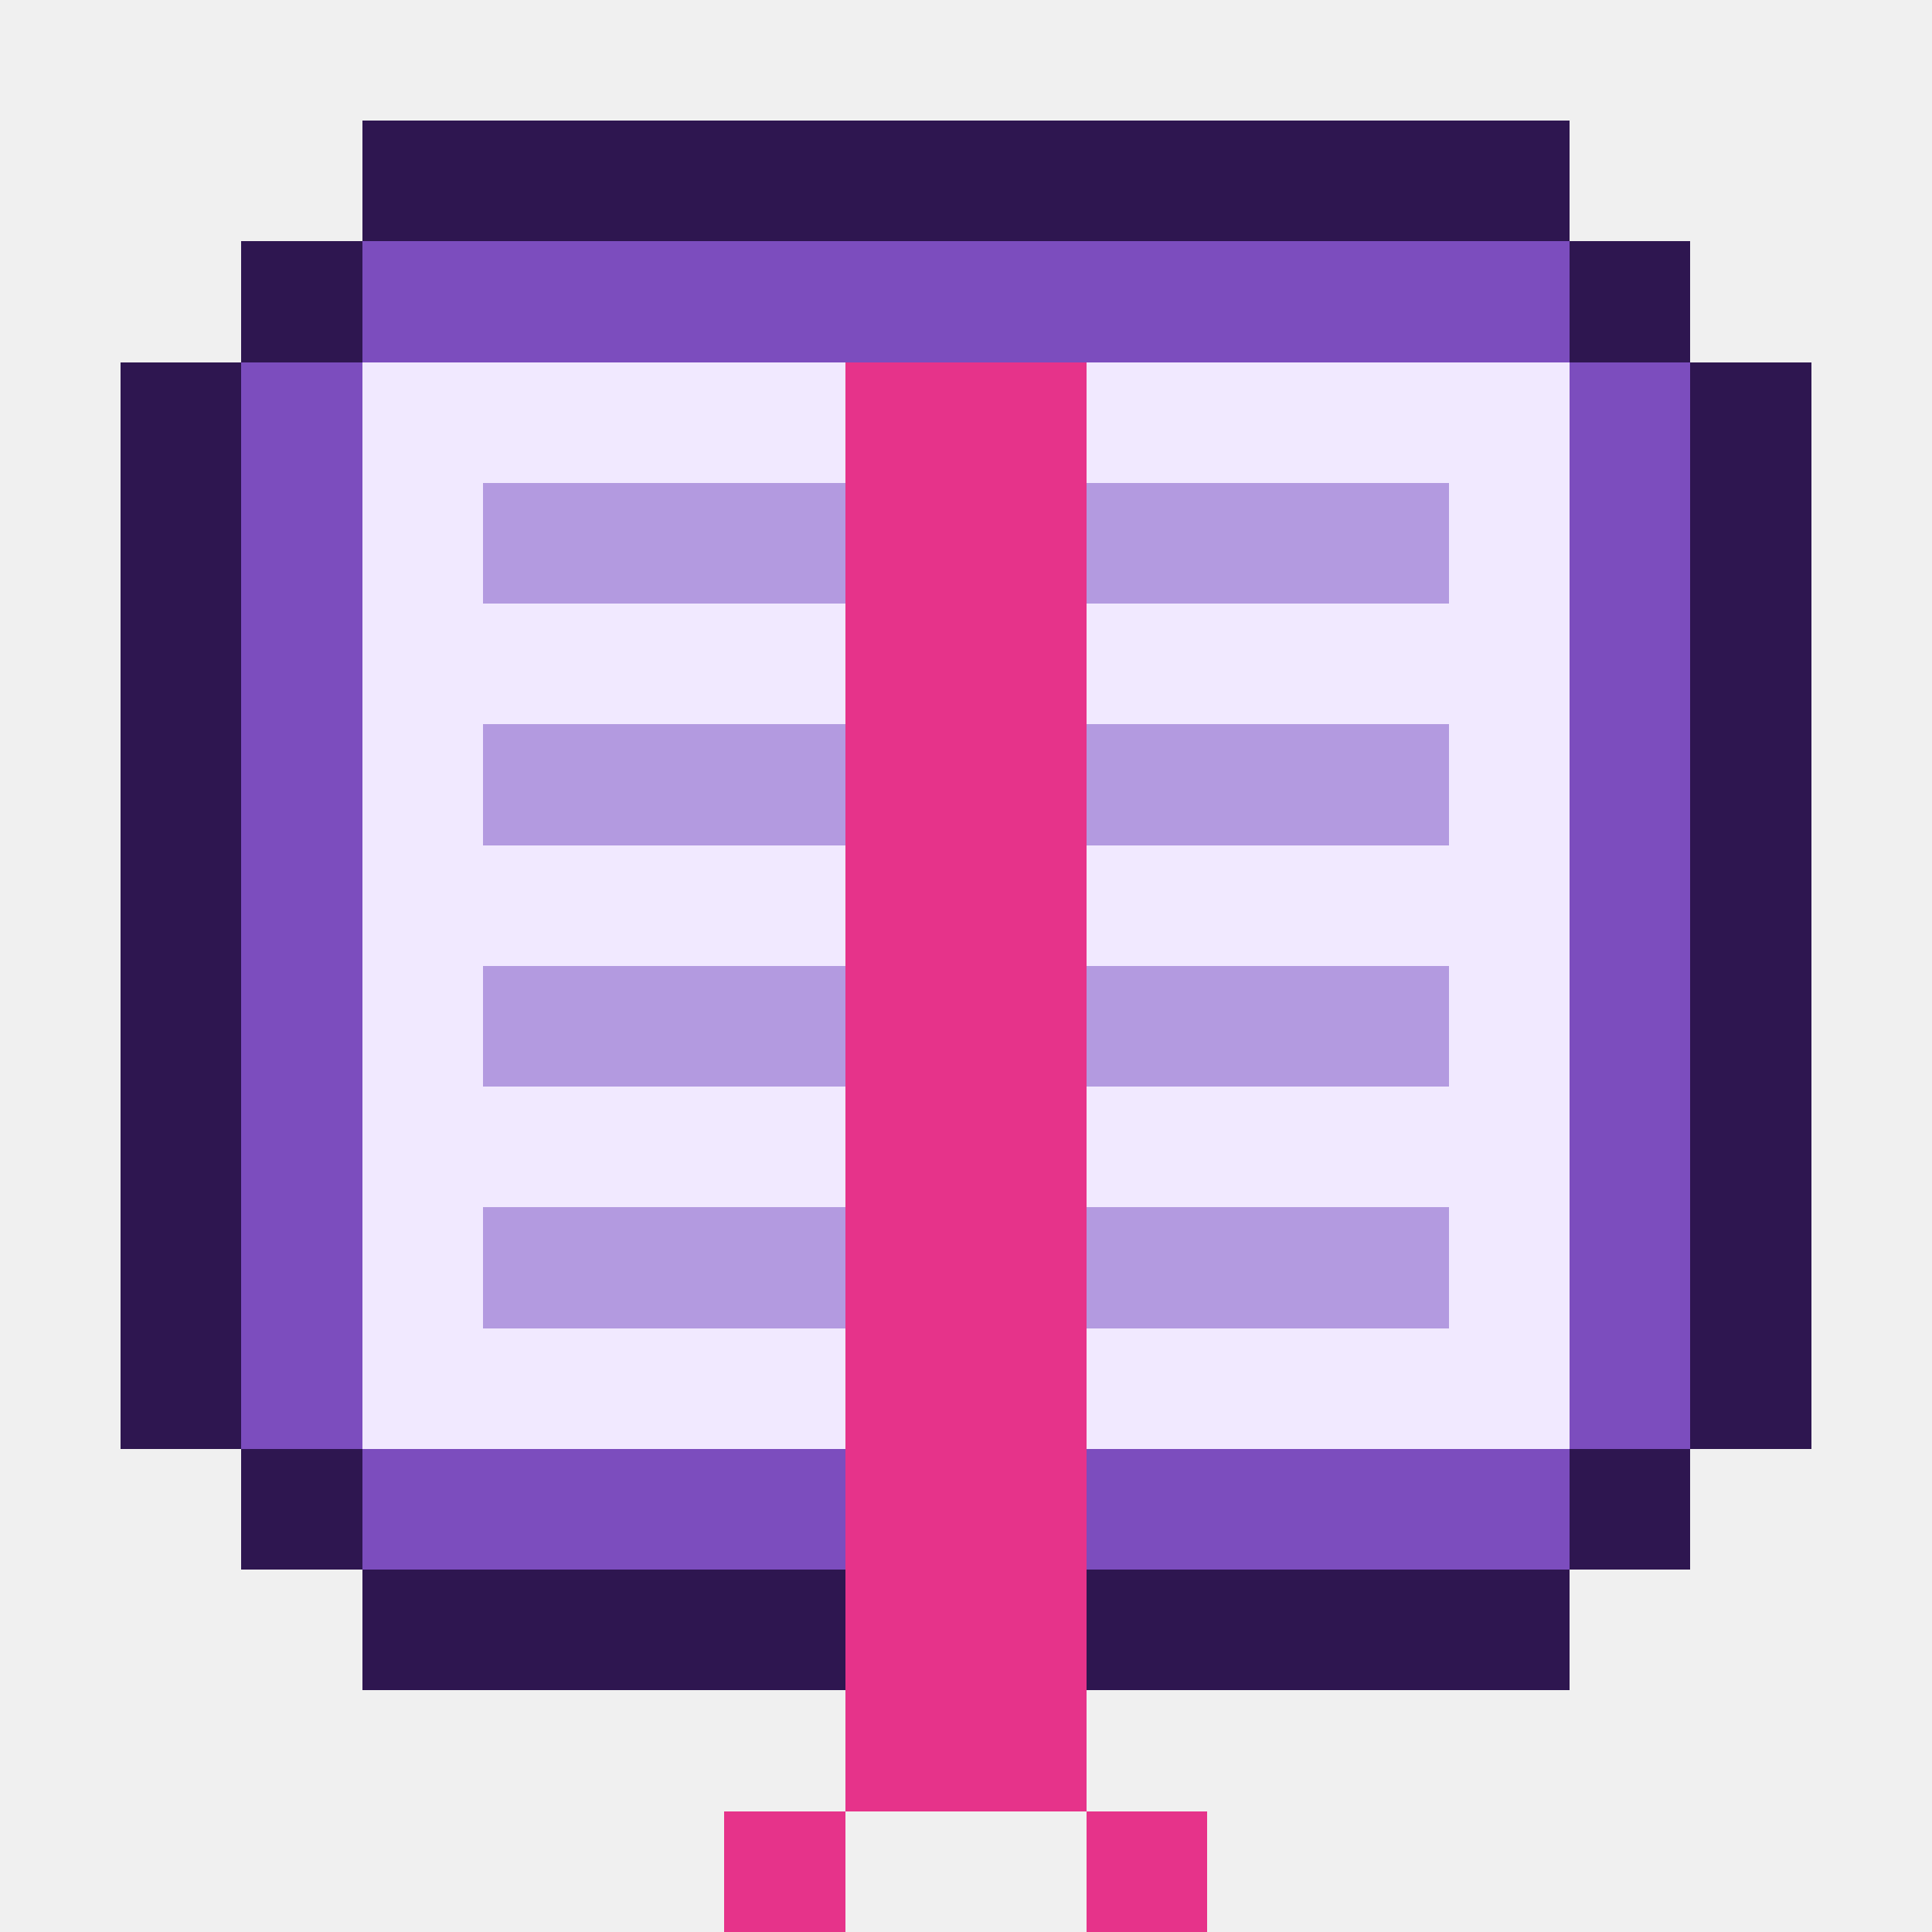
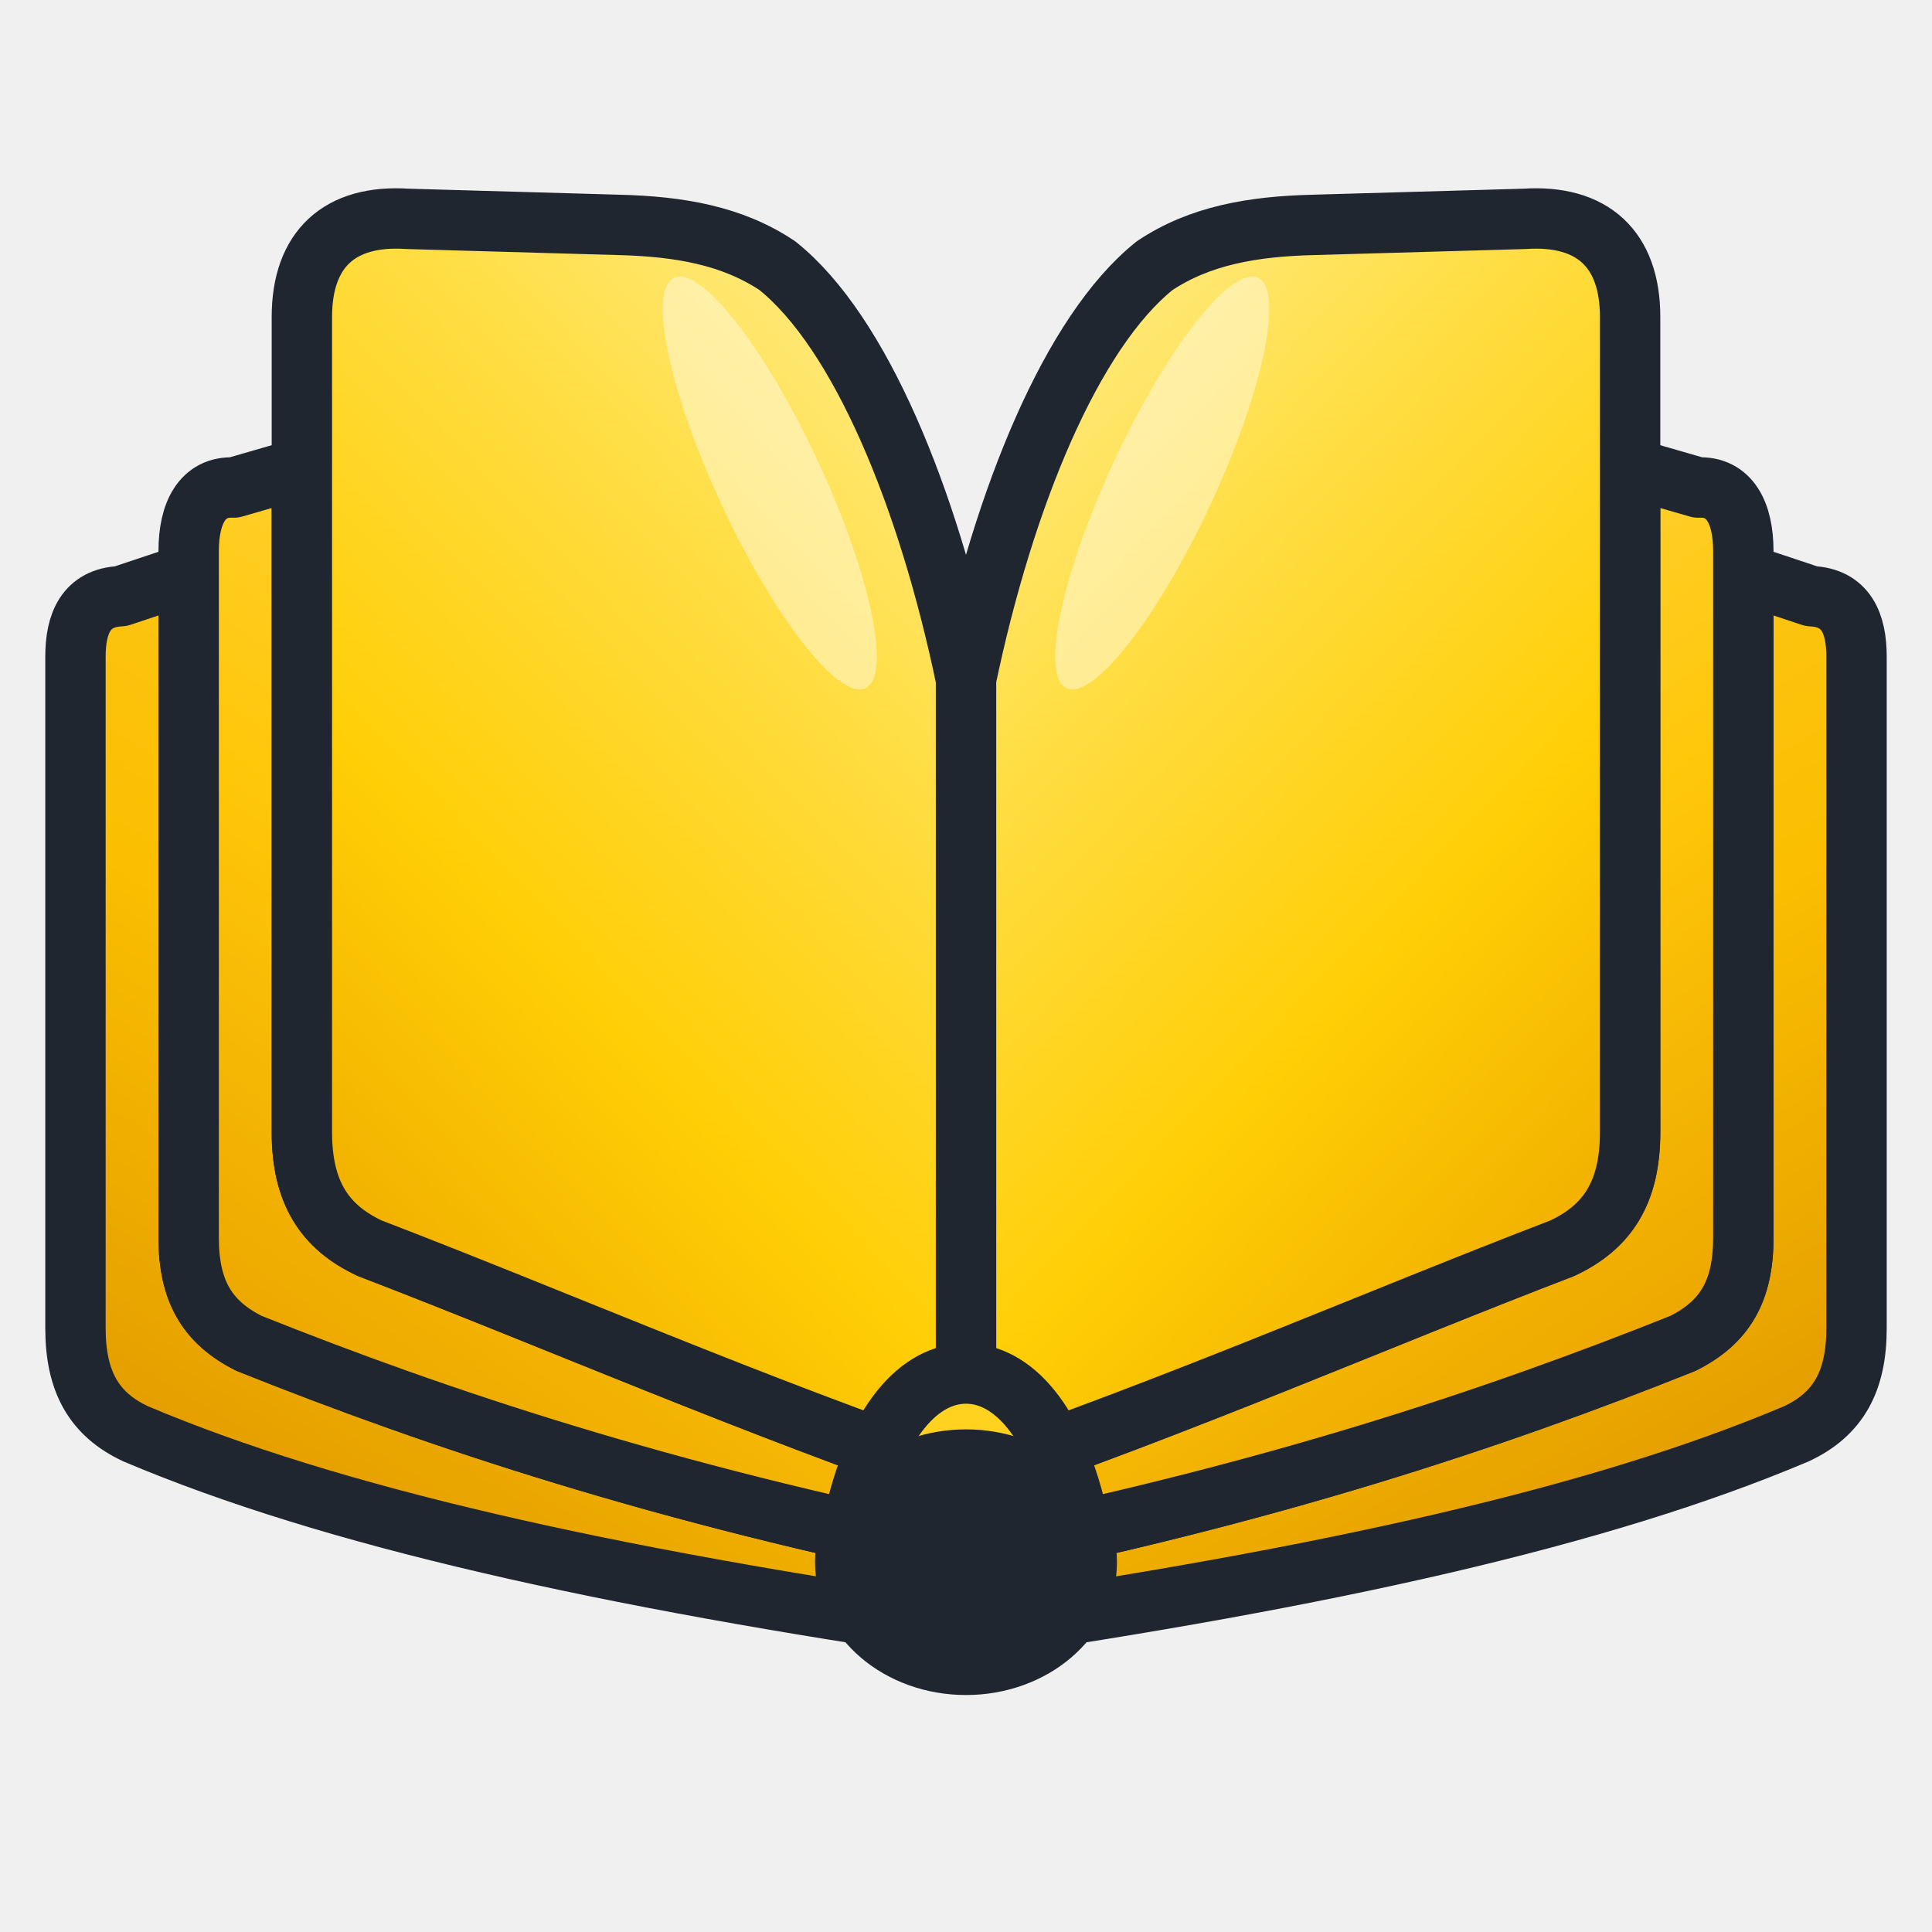
- <svg xmlns="http://www.w3.org/2000/svg" viewBox="0 0 16 16" role="img" aria-label="BookTranslate Finder" shape-rendering="crispEdges">
-   <rect x="3" y="1" width="10" height="1" fill="#2e1650" />
-   <rect x="2" y="2" width="1" height="1" fill="#2e1650" />
-   <rect x="3" y="2" width="10" height="1" fill="#7c4dbe" />
-   <rect x="13" y="2" width="1" height="1" fill="#2e1650" />
-   <rect x="1" y="3" width="1" height="1" fill="#2e1650" />
-   <rect x="2" y="3" width="1" height="1" fill="#7c4dbe" />
-   <rect x="3" y="3" width="4" height="1" fill="#f1e9ff" />
-   <rect x="7" y="3" width="2" height="1" fill="#e6338a" />
-   <rect x="9" y="3" width="4" height="1" fill="#f1e9ff" />
-   <rect x="13" y="3" width="1" height="1" fill="#7c4dbe" />
-   <rect x="14" y="3" width="1" height="1" fill="#2e1650" />
-   <rect x="1" y="4" width="1" height="1" fill="#2e1650" />
-   <rect x="2" y="4" width="1" height="1" fill="#7c4dbe" />
-   <rect x="3" y="4" width="1" height="1" fill="#f1e9ff" />
-   <rect x="4" y="4" width="3" height="1" fill="#b39ae0" />
-   <rect x="7" y="4" width="2" height="1" fill="#e6338a" />
-   <rect x="9" y="4" width="3" height="1" fill="#b39ae0" />
-   <rect x="12" y="4" width="1" height="1" fill="#f1e9ff" />
-   <rect x="13" y="4" width="1" height="1" fill="#7c4dbe" />
-   <rect x="14" y="4" width="1" height="1" fill="#2e1650" />
-   <rect x="1" y="5" width="1" height="1" fill="#2e1650" />
-   <rect x="2" y="5" width="1" height="1" fill="#7c4dbe" />
-   <rect x="3" y="5" width="4" height="1" fill="#f1e9ff" />
-   <rect x="7" y="5" width="2" height="1" fill="#e6338a" />
-   <rect x="9" y="5" width="4" height="1" fill="#f1e9ff" />
-   <rect x="13" y="5" width="1" height="1" fill="#7c4dbe" />
-   <rect x="14" y="5" width="1" height="1" fill="#2e1650" />
-   <rect x="1" y="6" width="1" height="1" fill="#2e1650" />
-   <rect x="2" y="6" width="1" height="1" fill="#7c4dbe" />
-   <rect x="3" y="6" width="1" height="1" fill="#f1e9ff" />
-   <rect x="4" y="6" width="3" height="1" fill="#b39ae0" />
-   <rect x="7" y="6" width="2" height="1" fill="#e6338a" />
-   <rect x="9" y="6" width="3" height="1" fill="#b39ae0" />
-   <rect x="12" y="6" width="1" height="1" fill="#f1e9ff" />
-   <rect x="13" y="6" width="1" height="1" fill="#7c4dbe" />
-   <rect x="14" y="6" width="1" height="1" fill="#2e1650" />
-   <rect x="1" y="7" width="1" height="1" fill="#2e1650" />
-   <rect x="2" y="7" width="1" height="1" fill="#7c4dbe" />
-   <rect x="3" y="7" width="4" height="1" fill="#f1e9ff" />
-   <rect x="7" y="7" width="2" height="1" fill="#e6338a" />
-   <rect x="9" y="7" width="4" height="1" fill="#f1e9ff" />
-   <rect x="13" y="7" width="1" height="1" fill="#7c4dbe" />
-   <rect x="14" y="7" width="1" height="1" fill="#2e1650" />
-   <rect x="1" y="8" width="1" height="1" fill="#2e1650" />
-   <rect x="2" y="8" width="1" height="1" fill="#7c4dbe" />
-   <rect x="3" y="8" width="1" height="1" fill="#f1e9ff" />
-   <rect x="4" y="8" width="3" height="1" fill="#b39ae0" />
-   <rect x="7" y="8" width="2" height="1" fill="#e6338a" />
-   <rect x="9" y="8" width="3" height="1" fill="#b39ae0" />
-   <rect x="12" y="8" width="1" height="1" fill="#f1e9ff" />
-   <rect x="13" y="8" width="1" height="1" fill="#7c4dbe" />
-   <rect x="14" y="8" width="1" height="1" fill="#2e1650" />
-   <rect x="1" y="9" width="1" height="1" fill="#2e1650" />
-   <rect x="2" y="9" width="1" height="1" fill="#7c4dbe" />
-   <rect x="3" y="9" width="4" height="1" fill="#f1e9ff" />
-   <rect x="7" y="9" width="2" height="1" fill="#e6338a" />
-   <rect x="9" y="9" width="4" height="1" fill="#f1e9ff" />
-   <rect x="13" y="9" width="1" height="1" fill="#7c4dbe" />
-   <rect x="14" y="9" width="1" height="1" fill="#2e1650" />
-   <rect x="1" y="10" width="1" height="1" fill="#2e1650" />
-   <rect x="2" y="10" width="1" height="1" fill="#7c4dbe" />
-   <rect x="3" y="10" width="1" height="1" fill="#f1e9ff" />
-   <rect x="4" y="10" width="3" height="1" fill="#b39ae0" />
-   <rect x="7" y="10" width="2" height="1" fill="#e6338a" />
-   <rect x="9" y="10" width="3" height="1" fill="#b39ae0" />
-   <rect x="12" y="10" width="1" height="1" fill="#f1e9ff" />
-   <rect x="13" y="10" width="1" height="1" fill="#7c4dbe" />
-   <rect x="14" y="10" width="1" height="1" fill="#2e1650" />
-   <rect x="1" y="11" width="1" height="1" fill="#2e1650" />
-   <rect x="2" y="11" width="1" height="1" fill="#7c4dbe" />
-   <rect x="3" y="11" width="4" height="1" fill="#f1e9ff" />
-   <rect x="7" y="11" width="2" height="1" fill="#e6338a" />
-   <rect x="9" y="11" width="4" height="1" fill="#f1e9ff" />
-   <rect x="13" y="11" width="1" height="1" fill="#7c4dbe" />
-   <rect x="14" y="11" width="1" height="1" fill="#2e1650" />
-   <rect x="2" y="12" width="1" height="1" fill="#2e1650" />
-   <rect x="3" y="12" width="4" height="1" fill="#7c4dbe" />
-   <rect x="7" y="12" width="2" height="1" fill="#e6338a" />
-   <rect x="9" y="12" width="4" height="1" fill="#7c4dbe" />
-   <rect x="13" y="12" width="1" height="1" fill="#2e1650" />
-   <rect x="3" y="13" width="4" height="1" fill="#2e1650" />
-   <rect x="7" y="13" width="2" height="1" fill="#e6338a" />
-   <rect x="9" y="13" width="4" height="1" fill="#2e1650" />
-   <rect x="7" y="14" width="2" height="1" fill="#e6338a" />
-   <rect x="6" y="15" width="1" height="1" fill="#e6338a" />
-   <rect x="9" y="15" width="1" height="1" fill="#e6338a" />
+ <svg xmlns="http://www.w3.org/2000/svg" viewBox="0 0 128 128" role="img" aria-label="Golden Library">
+   <defs>
+     <linearGradient id="gl-page" x1="0" y1="0" x2=".55" y2="1">
+       <stop offset="0" stop-color="#ffef9b" />
+       <stop offset=".34" stop-color="#ffdf49" />
+       <stop offset=".72" stop-color="#ffce05" />
+       <stop offset="1" stop-color="#f2b100" />
+     </linearGradient>
+     <linearGradient id="gl-leaf-near" x1="0" y1="0" x2=".5" y2="1">
+       <stop offset="0" stop-color="#ffda57" />
+       <stop offset=".6" stop-color="#ffc709" />
+       <stop offset="1" stop-color="#eda800" />
+     </linearGradient>
+     <linearGradient id="gl-leaf-far" x1="0" y1="0" x2=".5" y2="1">
+       <stop offset="0" stop-color="#ffcf2e" />
+       <stop offset=".6" stop-color="#fbbe00" />
+       <stop offset="1" stop-color="#e59f00" />
+     </linearGradient>
+     <clipPath id="gl-page-clip">
+       <path d="M64 98 L64 45                C66.5 33 71 22 76.5 17.6                C79.5 15.6 83 15 87 14.9                L101 14.5                C105.5 14.2 108 16.5 108 21                L108 75                C108 79 106.5 81.3 103.5 82.7                C91 87.5 78.5 93 64 98 Z" />
+     </clipPath>
+     <g id="gl-half">
+       <path fill="url(#gl-leaf-far)" d="M115.5 38 L120 39.5                C122.3 39.6 123 41.3 123 43.5                L123 88                C123 91.5 121.8 93.7 119 95                C106 100.5 88 104.5 64 108                L64 103                C84 99 99 94 111.5 89                C114.3 87.6 115.5 85.5 115.5 82 Z" />
+       <path fill="url(#gl-leaf-near)" d="M108 31 L112.5 32.3                C114.6 32.2 115.5 34 115.5 36.5                L115.5 82                C115.5 85.5 114.3 87.6 111.5 89                C99 94 84 99 64 103                L64 98                C78.5 93 91 87.5 103.5 82.7                C106.5 81.3 108 79 108 75 Z" />
+       <path fill="url(#gl-page)" d="M64 98 L64 45                C66.5 33 71 22 76.5 17.6                C79.5 15.6 83 15 87 14.9                L101 14.5                C105.5 14.2 108 16.5 108 21                L108 75                C108 79 106.5 81.3 103.5 82.7                C91 87.5 78.5 93 64 98 Z" />
+       <g clip-path="url(#gl-page-clip)">
+         <ellipse cx="0" cy="0" rx="15" ry="3.5" fill="#fff" opacity=".42" stroke="none" transform="translate(77 32) rotate(-65)" />
+       </g>
+     </g>
+   </defs>
+   <g stroke="#20262f" stroke-width="4" stroke-linejoin="round" stroke-linecap="round">
+     <use href="#gl-half" />
+     <use href="#gl-half" transform="translate(128 0) scale(-1 1)" />
+     <path fill="#ffd21f" d="M56.5 101 C58 94 61 91 64 91 C67 91 70 94 71.5 101 Z" />
+     <ellipse cx="64" cy="103.5" rx="8" ry="6.8" fill="#20262f" />
+   </g>
</svg>
